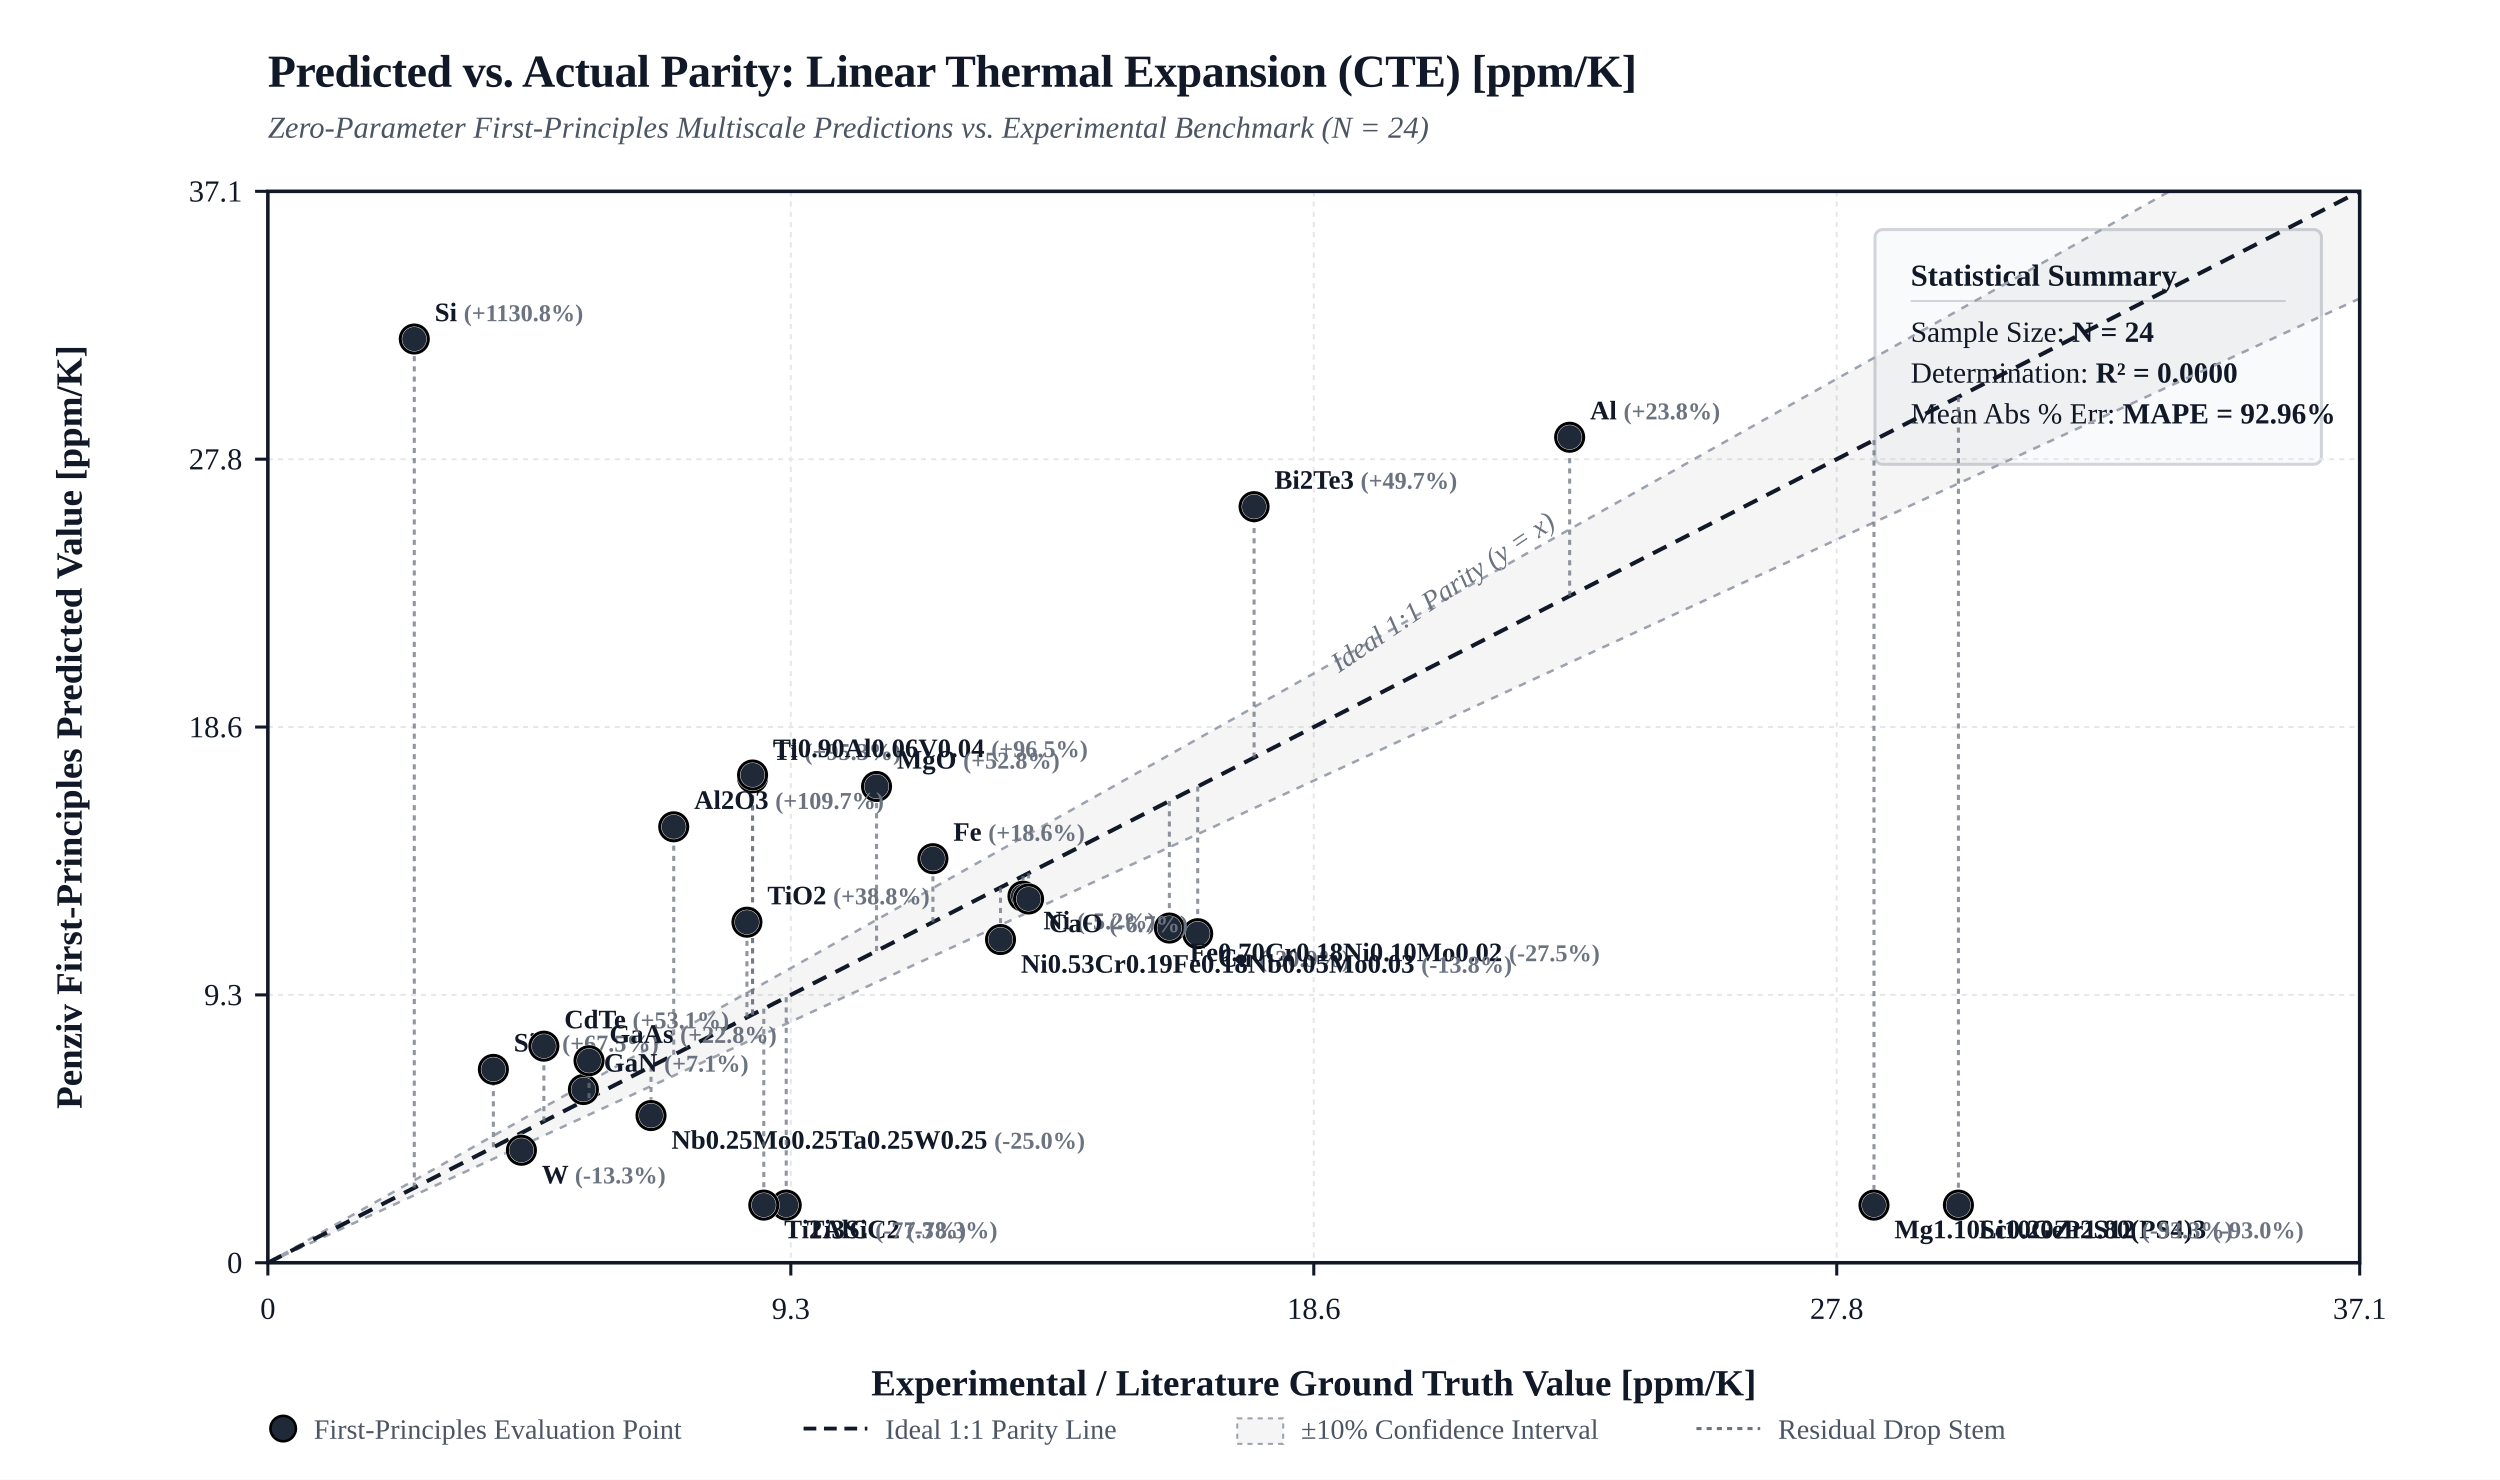
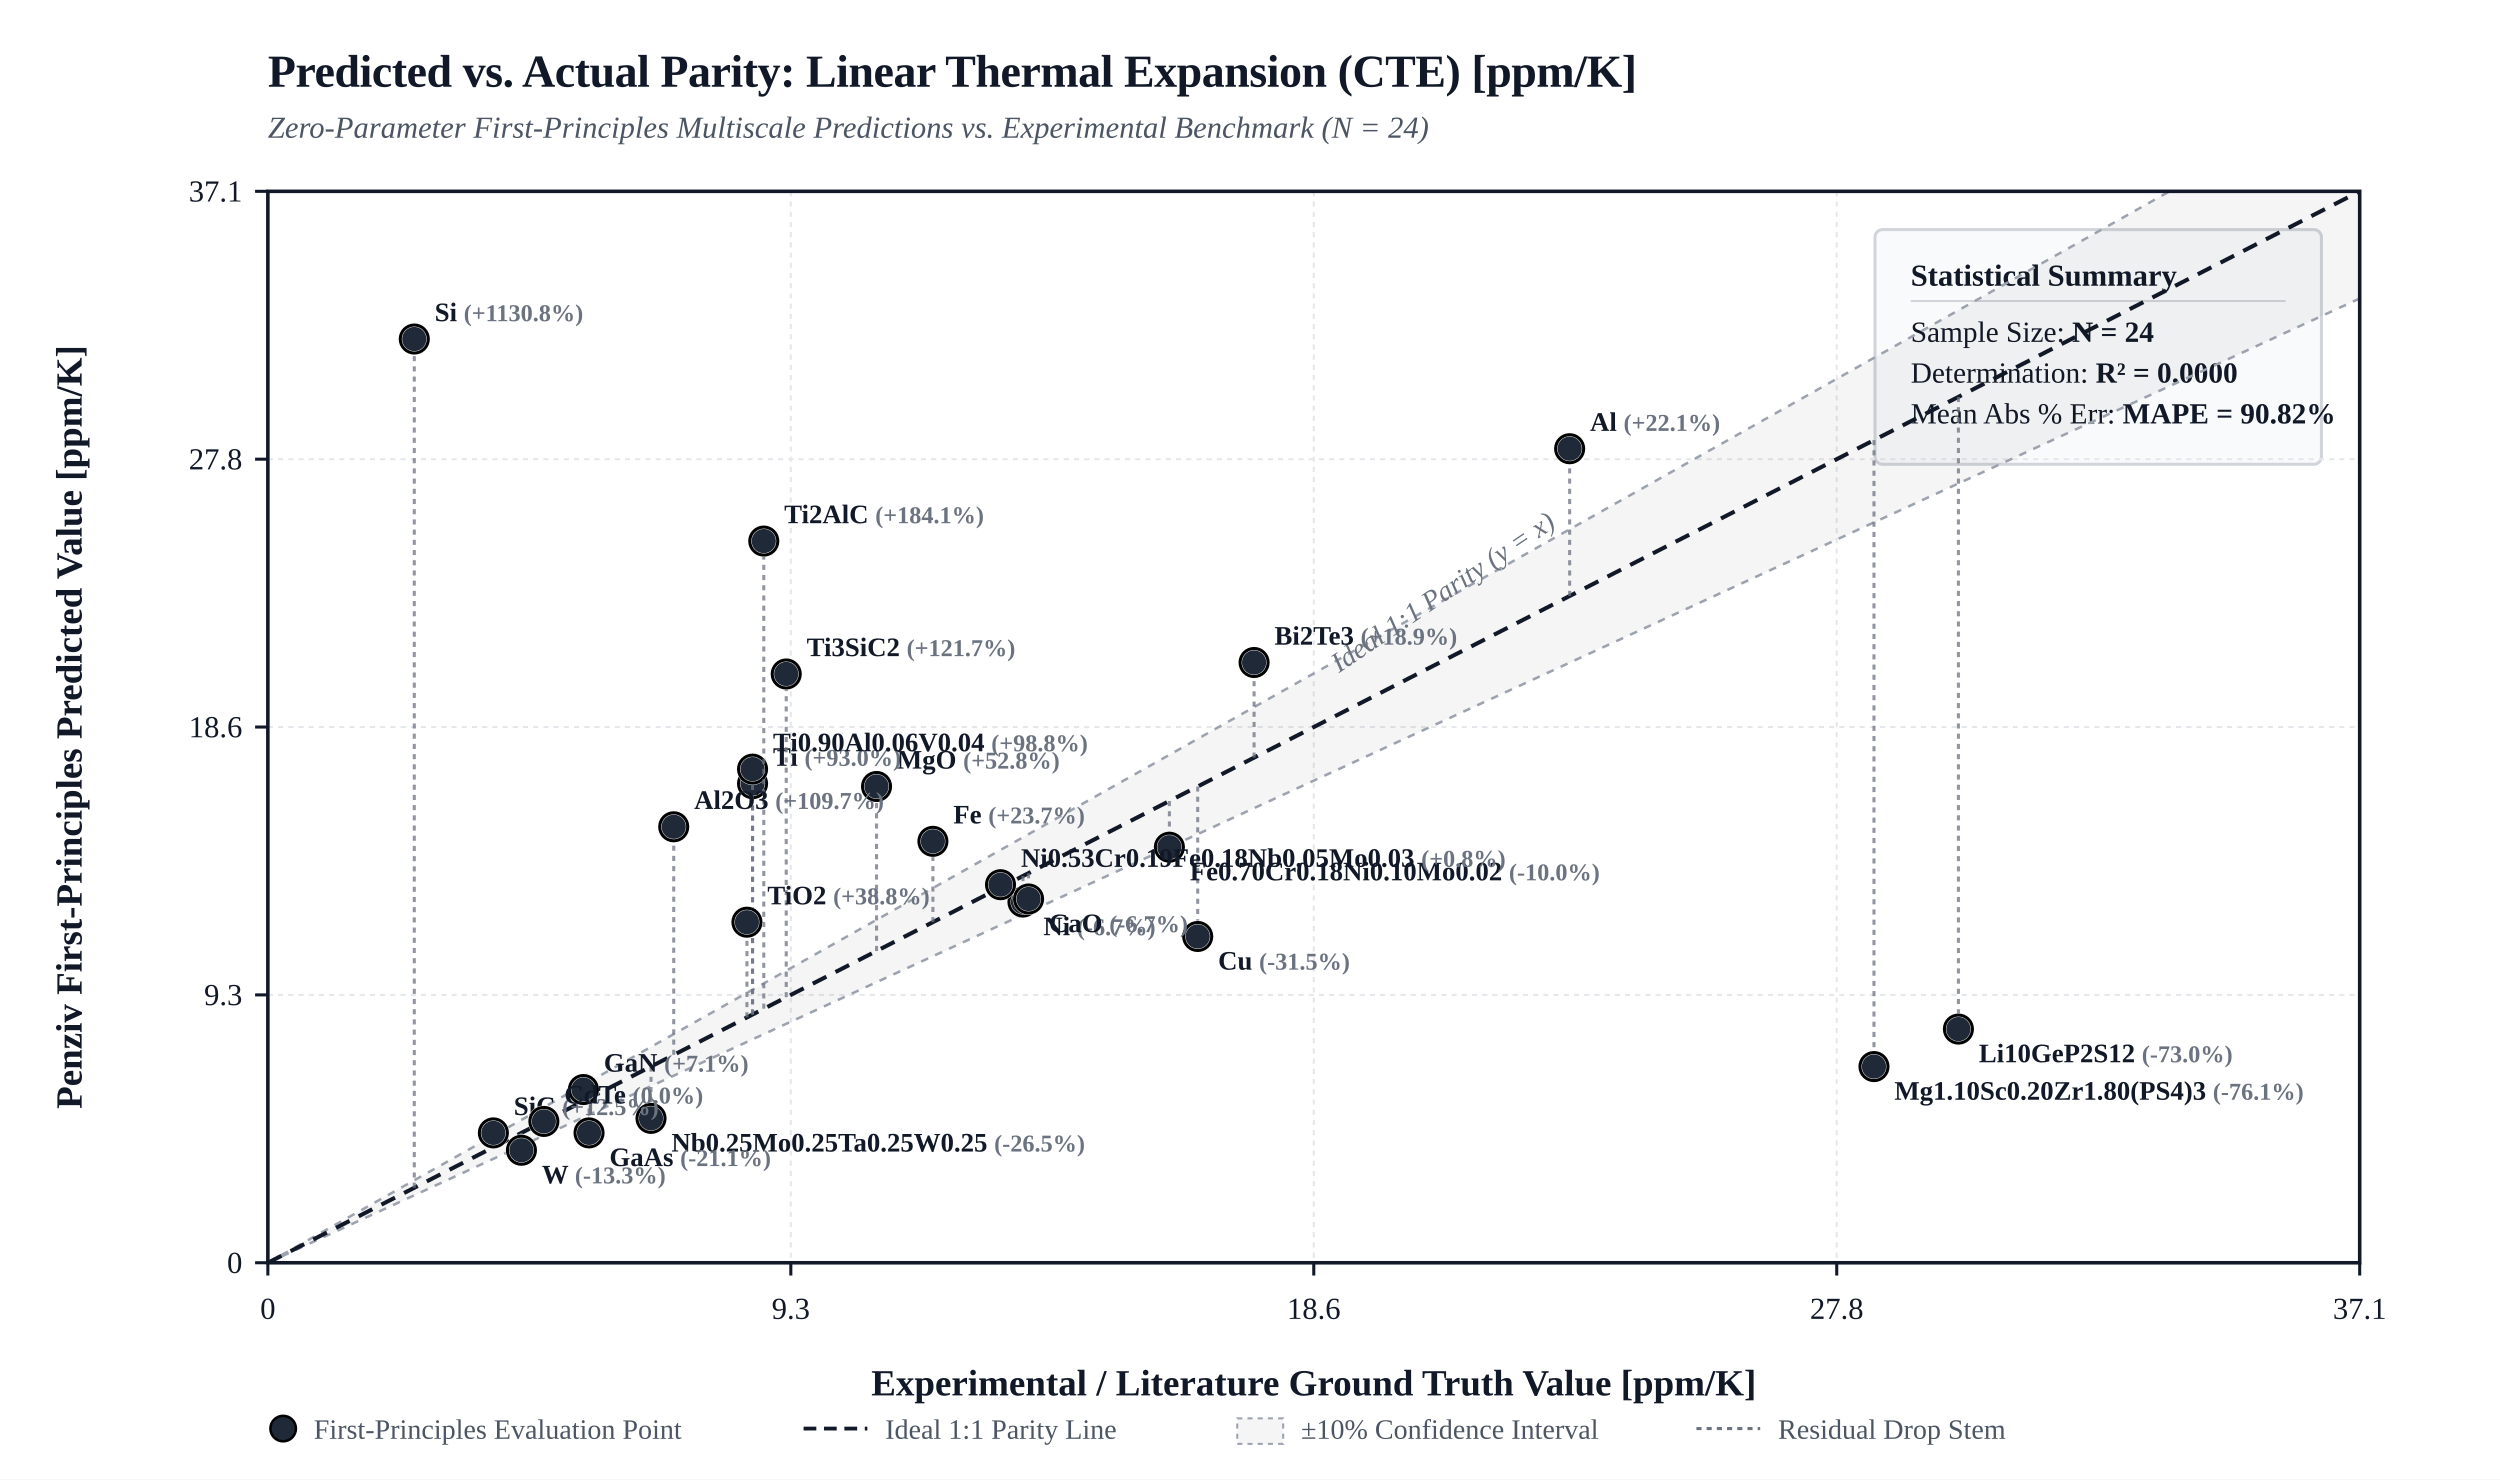
<svg xmlns="http://www.w3.org/2000/svg" viewBox="0 0 980 580" width="100%" height="auto" style="background-color: #FFFFFF; border: 1px solid #E5E7EB; border-radius: 4px; font-family: 'Times New Roman', Times, 'DejaVu Serif', 'TeX Gyre Termes', Georgia, serif;">
  <defs>
    <clipPath id="plotClip">
      <rect x="105" y="75" width="820" height="420" />
    </clipPath>
  </defs>
  <rect x="0" y="0" width="980" height="580" fill="#FFFFFF" />
  <text x="105" y="34" fill="#111827" font-size="18" font-weight="bold" letter-spacing="-0.01em">Predicted vs. Actual Parity: Linear Thermal Expansion (CTE) [ppm/K]</text>
  <text x="105" y="54" fill="#4B5563" font-size="12" font-style="italic">Zero-Parameter First-Principles Multiscale Predictions vs. Experimental Benchmark (N = 24)</text>
  <g transform="translate(735, 90)">
    <rect width="175" height="92" rx="3" fill="#F9FAFB" stroke="#D1D5DB" stroke-width="1.2" />
    <text x="14" y="22" fill="#111827" font-size="12" font-weight="bold">Statistical Summary</text>
    <line x1="14" y1="28" x2="161" y2="28" stroke="#D1D5DB" stroke-width="0.8" />
    <text x="14" y="44" fill="#111827" font-size="11.5">Sample Size: <tspan font-weight="bold">N = 24</tspan>
    </text>
    <text x="14" y="60" fill="#111827" font-size="11.5">Determination: <tspan font-weight="bold">R² = 0.0000</tspan>
    </text>
-     <text x="14" y="76" fill="#111827" font-size="11.5">Mean Abs % Err: <tspan font-weight="bold">MAPE = 92.96%</tspan>
+     <text x="14" y="76" fill="#111827" font-size="11.5">Mean Abs % Err: <tspan font-weight="bold">MAPE = 90.82%</tspan>
    </text>
  </g>
  <line x1="105.0" y1="75" x2="105.0" y2="495" stroke="#E5E7EB" stroke-width="0.8" stroke-dasharray="2,2" />
  <line x1="105" y1="495.0" x2="925" y2="495.0" stroke="#E5E7EB" stroke-width="0.8" stroke-dasharray="2,2" />
  <line x1="100" y1="495.0" x2="105" y2="495.0" stroke="#111827" stroke-width="1.2" />
  <text x="95" y="499.0" fill="#111827" font-size="12" font-weight="500" text-anchor="end">0</text>
  <line x1="105.0" y1="495" x2="105.0" y2="500" stroke="#111827" stroke-width="1.2" />
  <text x="105.0" y="517.0" fill="#111827" font-size="12" font-weight="500" text-anchor="middle">0</text>
  <line x1="310.0" y1="75" x2="310.0" y2="495" stroke="#E5E7EB" stroke-width="0.8" stroke-dasharray="2,2" />
  <line x1="105" y1="390.0" x2="925" y2="390.0" stroke="#E5E7EB" stroke-width="0.8" stroke-dasharray="2,2" />
  <line x1="100" y1="390.0" x2="105" y2="390.0" stroke="#111827" stroke-width="1.2" />
  <text x="95" y="394.0" fill="#111827" font-size="12" font-weight="500" text-anchor="end">9.3</text>
  <line x1="310.0" y1="495" x2="310.0" y2="500" stroke="#111827" stroke-width="1.2" />
  <text x="310.0" y="517.0" fill="#111827" font-size="12" font-weight="500" text-anchor="middle">9.3</text>
  <line x1="515.0" y1="75" x2="515.0" y2="495" stroke="#E5E7EB" stroke-width="0.8" stroke-dasharray="2,2" />
  <line x1="105" y1="285.0" x2="925" y2="285.0" stroke="#E5E7EB" stroke-width="0.8" stroke-dasharray="2,2" />
  <line x1="100" y1="285.0" x2="105" y2="285.0" stroke="#111827" stroke-width="1.2" />
  <text x="95" y="289.0" fill="#111827" font-size="12" font-weight="500" text-anchor="end">18.6</text>
  <line x1="515.0" y1="495" x2="515.0" y2="500" stroke="#111827" stroke-width="1.2" />
  <text x="515.0" y="517.0" fill="#111827" font-size="12" font-weight="500" text-anchor="middle">18.6</text>
  <line x1="720.0" y1="75" x2="720.0" y2="495" stroke="#E5E7EB" stroke-width="0.8" stroke-dasharray="2,2" />
  <line x1="105" y1="180.0" x2="925" y2="180.0" stroke="#E5E7EB" stroke-width="0.8" stroke-dasharray="2,2" />
  <line x1="100" y1="180.0" x2="105" y2="180.0" stroke="#111827" stroke-width="1.2" />
  <text x="95" y="184.0" fill="#111827" font-size="12" font-weight="500" text-anchor="end">27.8</text>
  <line x1="720.0" y1="495" x2="720.0" y2="500" stroke="#111827" stroke-width="1.2" />
  <text x="720.0" y="517.0" fill="#111827" font-size="12" font-weight="500" text-anchor="middle">27.8</text>
  <line x1="925.0" y1="75" x2="925.0" y2="495" stroke="#E5E7EB" stroke-width="0.8" stroke-dasharray="2,2" />
  <line x1="105" y1="75.0" x2="925" y2="75.0" stroke="#E5E7EB" stroke-width="0.8" stroke-dasharray="2,2" />
  <line x1="100" y1="75.0" x2="105" y2="75.0" stroke="#111827" stroke-width="1.2" />
  <text x="95" y="79.0" fill="#111827" font-size="12" font-weight="500" text-anchor="end">37.1</text>
  <line x1="925.0" y1="495" x2="925.0" y2="500" stroke="#111827" stroke-width="1.2" />
  <text x="925.0" y="517.0" fill="#111827" font-size="12" font-weight="500" text-anchor="middle">37.1</text>
  <polygon points="105.0,495.0 925.0,33.0 925.0,117.0 105.0,495.0" fill="rgba(0, 0, 0, 0.04)" clip-path="url(#plotClip)" />
  <line x1="105.0" y1="495.0" x2="925.0" y2="33.0" stroke="#9CA3AF" stroke-width="1.0" stroke-dasharray="3,3" clip-path="url(#plotClip)" />
  <line x1="105.0" y1="495.0" x2="925.0" y2="117.0" stroke="#9CA3AF" stroke-width="1.0" stroke-dasharray="3,3" clip-path="url(#plotClip)" />
  <line x1="105.0" y1="495.0" x2="925.0" y2="75.0" stroke="#111827" stroke-width="1.6" stroke-dasharray="6,4" clip-path="url(#plotClip)" />
  <text x="535.0" y="273.0" fill="#6B7280" font-size="11" font-style="italic" transform="rotate(-34 515.0 285.0)">Ideal 1:1 Parity (y = x)</text>
  <rect x="105" y="75" width="820" height="420" fill="none" stroke="#111827" stroke-width="1.4" />
  <text x="515.0" y="547.0" fill="#111827" font-size="14.5" font-weight="bold" text-anchor="middle">Experimental / Literature Ground Truth Value [ppm/K]</text>
  <text x="32" y="285.0" fill="#111827" font-size="14.5" font-weight="bold" text-anchor="middle" transform="rotate(-90 32 285.0)">Penziv First-Principles Predicted Value [ppm/K]</text>
-   <line x1="469.5" y1="308.3" x2="469.5" y2="366.0" stroke="#6B7280" stroke-width="1.2" stroke-dasharray="2,2" opacity="0.75" clip-path="url(#plotClip)" />
-   <circle cx="469.5" cy="366.0" r="5.5" fill="#1F2937" stroke="#FFFFFF" stroke-width="1.5" />
-   <circle cx="469.5" cy="366.0" r="5.5" fill="none" stroke="#000000" stroke-width="1.2" />
-   <text x="477.5" y="379.0" fill="#111827" font-size="10.5" font-weight="600" text-anchor="start">Cu <tspan fill="#6B7280" font-size="9.5">(-30.9%)</tspan>
+   <line x1="469.5" y1="308.3" x2="469.5" y2="367.1" stroke="#6B7280" stroke-width="1.2" stroke-dasharray="2,2" opacity="0.75" clip-path="url(#plotClip)" />
+   <circle cx="469.5" cy="367.1" r="5.5" fill="#1F2937" stroke="#FFFFFF" stroke-width="1.5" />
+   <circle cx="469.5" cy="367.1" r="5.5" fill="none" stroke="#000000" stroke-width="1.2" />
+   <text x="477.5" y="380.1" fill="#111827" font-size="10.5" font-weight="600" text-anchor="start">Cu <tspan fill="#6B7280" font-size="9.5">(-31.5%)</tspan>
  </text>
-   <line x1="615.3" y1="233.6" x2="615.3" y2="171.4" stroke="#6B7280" stroke-width="1.2" stroke-dasharray="2,2" opacity="0.75" clip-path="url(#plotClip)" />
-   <circle cx="615.3" cy="171.4" r="5.5" fill="#1F2937" stroke="#FFFFFF" stroke-width="1.5" />
-   <circle cx="615.3" cy="171.4" r="5.5" fill="none" stroke="#000000" stroke-width="1.2" />
-   <text x="623.3" y="164.4" fill="#111827" font-size="10.5" font-weight="600" text-anchor="start">Al <tspan fill="#6B7280" font-size="9.5">(+23.8%)</tspan>
+   <line x1="615.3" y1="233.6" x2="615.3" y2="175.9" stroke="#6B7280" stroke-width="1.2" stroke-dasharray="2,2" opacity="0.75" clip-path="url(#plotClip)" />
+   <circle cx="615.3" cy="175.9" r="5.5" fill="#1F2937" stroke="#FFFFFF" stroke-width="1.5" />
+   <circle cx="615.3" cy="175.9" r="5.5" fill="none" stroke="#000000" stroke-width="1.2" />
+   <text x="623.3" y="168.9" fill="#111827" font-size="10.5" font-weight="600" text-anchor="start">Al <tspan fill="#6B7280" font-size="9.5">(+22.1%)</tspan>
  </text>
-   <line x1="401.0" y1="343.4" x2="401.0" y2="351.3" stroke="#6B7280" stroke-width="1.2" stroke-dasharray="2,2" opacity="0.75" clip-path="url(#plotClip)" />
-   <circle cx="401.0" cy="351.3" r="5.5" fill="#1F2937" stroke="#FFFFFF" stroke-width="1.5" />
-   <circle cx="401.0" cy="351.3" r="5.5" fill="none" stroke="#000000" stroke-width="1.2" />
-   <text x="409.0" y="364.3" fill="#111827" font-size="10.5" font-weight="600" text-anchor="start">Ni <tspan fill="#6B7280" font-size="9.5">(-5.2%)</tspan>
+   <line x1="401.0" y1="343.4" x2="401.0" y2="353.6" stroke="#6B7280" stroke-width="1.2" stroke-dasharray="2,2" opacity="0.75" clip-path="url(#plotClip)" />
+   <circle cx="401.0" cy="353.6" r="5.5" fill="#1F2937" stroke="#FFFFFF" stroke-width="1.5" />
+   <circle cx="401.0" cy="353.6" r="5.5" fill="none" stroke="#000000" stroke-width="1.2" />
+   <text x="409.0" y="366.6" fill="#111827" font-size="10.5" font-weight="600" text-anchor="start">Ni <tspan fill="#6B7280" font-size="9.5">(-6.7%)</tspan>
  </text>
-   <line x1="295.0" y1="397.7" x2="295.0" y2="304.9" stroke="#6B7280" stroke-width="1.2" stroke-dasharray="2,2" opacity="0.75" clip-path="url(#plotClip)" />
-   <circle cx="295.0" cy="304.9" r="5.5" fill="#1F2937" stroke="#FFFFFF" stroke-width="1.5" />
-   <circle cx="295.0" cy="304.9" r="5.5" fill="none" stroke="#000000" stroke-width="1.2" />
-   <text x="303.0" y="297.9" fill="#111827" font-size="10.5" font-weight="600" text-anchor="start">Ti <tspan fill="#6B7280" font-size="9.5">(+95.3%)</tspan>
+   <line x1="295.0" y1="397.7" x2="295.0" y2="307.2" stroke="#6B7280" stroke-width="1.2" stroke-dasharray="2,2" opacity="0.75" clip-path="url(#plotClip)" />
+   <circle cx="295.0" cy="307.2" r="5.5" fill="#1F2937" stroke="#FFFFFF" stroke-width="1.5" />
+   <circle cx="295.0" cy="307.2" r="5.5" fill="none" stroke="#000000" stroke-width="1.2" />
+   <text x="303.0" y="300.2" fill="#111827" font-size="10.5" font-weight="600" text-anchor="start">Ti <tspan fill="#6B7280" font-size="9.5">(+93.0%)</tspan>
  </text>
  <line x1="204.4" y1="444.1" x2="204.4" y2="450.9" stroke="#6B7280" stroke-width="1.2" stroke-dasharray="2,2" opacity="0.75" clip-path="url(#plotClip)" />
  <circle cx="204.4" cy="450.9" r="5.5" fill="#1F2937" stroke="#FFFFFF" stroke-width="1.5" />
  <circle cx="204.4" cy="450.9" r="5.5" fill="none" stroke="#000000" stroke-width="1.2" />
  <text x="212.4" y="463.9" fill="#111827" font-size="10.5" font-weight="600" text-anchor="start">W <tspan fill="#6B7280" font-size="9.5">(-13.3%)</tspan>
  </text>
-   <line x1="365.7" y1="361.5" x2="365.7" y2="336.6" stroke="#6B7280" stroke-width="1.2" stroke-dasharray="2,2" opacity="0.75" clip-path="url(#plotClip)" />
-   <circle cx="365.7" cy="336.6" r="5.5" fill="#1F2937" stroke="#FFFFFF" stroke-width="1.5" />
-   <circle cx="365.7" cy="336.6" r="5.5" fill="none" stroke="#000000" stroke-width="1.2" />
-   <text x="373.7" y="329.6" fill="#111827" font-size="10.5" font-weight="600" text-anchor="start">Fe <tspan fill="#6B7280" font-size="9.5">(+18.6%)</tspan>
+   <line x1="365.7" y1="361.5" x2="365.7" y2="329.8" stroke="#6B7280" stroke-width="1.2" stroke-dasharray="2,2" opacity="0.75" clip-path="url(#plotClip)" />
+   <circle cx="365.7" cy="329.8" r="5.5" fill="#1F2937" stroke="#FFFFFF" stroke-width="1.5" />
+   <circle cx="365.7" cy="329.8" r="5.5" fill="none" stroke="#000000" stroke-width="1.2" />
+   <text x="373.7" y="322.8" fill="#111827" font-size="10.5" font-weight="600" text-anchor="start">Fe <tspan fill="#6B7280" font-size="9.5">(+23.7%)</tspan>
  </text>
-   <line x1="458.4" y1="314.0" x2="458.4" y2="363.8" stroke="#6B7280" stroke-width="1.2" stroke-dasharray="2,2" opacity="0.75" clip-path="url(#plotClip)" />
-   <circle cx="458.4" cy="363.8" r="5.5" fill="#1F2937" stroke="#FFFFFF" stroke-width="1.5" />
-   <circle cx="458.4" cy="363.8" r="5.5" fill="none" stroke="#000000" stroke-width="1.2" />
-   <text x="466.4" y="376.8" fill="#111827" font-size="10.5" font-weight="600" text-anchor="start">Fe0.70Cr0.18Ni0.10Mo0.02 <tspan fill="#6B7280" font-size="9.5">(-27.5%)</tspan>
+   <line x1="458.4" y1="314.0" x2="458.4" y2="332.1" stroke="#6B7280" stroke-width="1.2" stroke-dasharray="2,2" opacity="0.75" clip-path="url(#plotClip)" />
+   <circle cx="458.4" cy="332.1" r="5.5" fill="#1F2937" stroke="#FFFFFF" stroke-width="1.5" />
+   <circle cx="458.4" cy="332.1" r="5.5" fill="none" stroke="#000000" stroke-width="1.2" />
+   <text x="466.4" y="345.1" fill="#111827" font-size="10.5" font-weight="600" text-anchor="start">Fe0.70Cr0.18Ni0.10Mo0.02 <tspan fill="#6B7280" font-size="9.5">(-10.0%)</tspan>
  </text>
-   <line x1="392.2" y1="347.9" x2="392.2" y2="368.3" stroke="#6B7280" stroke-width="1.2" stroke-dasharray="2,2" opacity="0.75" clip-path="url(#plotClip)" />
-   <circle cx="392.2" cy="368.3" r="5.5" fill="#1F2937" stroke="#FFFFFF" stroke-width="1.5" />
-   <circle cx="392.2" cy="368.3" r="5.5" fill="none" stroke="#000000" stroke-width="1.2" />
-   <text x="400.2" y="381.3" fill="#111827" font-size="10.5" font-weight="600" text-anchor="start">Ni0.53Cr0.19Fe0.18Nb0.05Mo0.03 <tspan fill="#6B7280" font-size="9.5">(-13.8%)</tspan>
+   <line x1="392.2" y1="347.9" x2="392.2" y2="346.8" stroke="#6B7280" stroke-width="1.2" stroke-dasharray="2,2" opacity="0.75" clip-path="url(#plotClip)" />
+   <circle cx="392.2" cy="346.8" r="5.5" fill="#1F2937" stroke="#FFFFFF" stroke-width="1.5" />
+   <circle cx="392.2" cy="346.8" r="5.5" fill="none" stroke="#000000" stroke-width="1.2" />
+   <text x="400.2" y="339.8" fill="#111827" font-size="10.5" font-weight="600" text-anchor="start">Ni0.53Cr0.19Fe0.18Nb0.05Mo0.03 <tspan fill="#6B7280" font-size="9.5">(+0.8%)</tspan>
  </text>
-   <line x1="295.0" y1="397.7" x2="295.0" y2="303.8" stroke="#6B7280" stroke-width="1.2" stroke-dasharray="2,2" opacity="0.75" clip-path="url(#plotClip)" />
-   <circle cx="295.0" cy="303.8" r="5.5" fill="#1F2937" stroke="#FFFFFF" stroke-width="1.5" />
-   <circle cx="295.0" cy="303.8" r="5.5" fill="none" stroke="#000000" stroke-width="1.2" />
-   <text x="303.0" y="296.8" fill="#111827" font-size="10.5" font-weight="600" text-anchor="start">Ti0.90Al0.06V0.04 <tspan fill="#6B7280" font-size="9.5">(+96.5%)</tspan>
+   <line x1="295.0" y1="397.7" x2="295.0" y2="301.5" stroke="#6B7280" stroke-width="1.2" stroke-dasharray="2,2" opacity="0.75" clip-path="url(#plotClip)" />
+   <circle cx="295.0" cy="301.5" r="5.5" fill="#1F2937" stroke="#FFFFFF" stroke-width="1.5" />
+   <circle cx="295.0" cy="301.5" r="5.5" fill="none" stroke="#000000" stroke-width="1.2" />
+   <text x="303.0" y="294.5" fill="#111827" font-size="10.5" font-weight="600" text-anchor="start">Ti0.90Al0.06V0.04 <tspan fill="#6B7280" font-size="9.5">(+98.8%)</tspan>
  </text>
-   <line x1="255.2" y1="418.1" x2="255.2" y2="437.3" stroke="#6B7280" stroke-width="1.2" stroke-dasharray="2,2" opacity="0.75" clip-path="url(#plotClip)" />
-   <circle cx="255.2" cy="437.3" r="5.5" fill="#1F2937" stroke="#FFFFFF" stroke-width="1.5" />
-   <circle cx="255.2" cy="437.3" r="5.5" fill="none" stroke="#000000" stroke-width="1.2" />
-   <text x="263.2" y="450.3" fill="#111827" font-size="10.5" font-weight="600" text-anchor="start">Nb0.25Mo0.25Ta0.25W0.25 <tspan fill="#6B7280" font-size="9.5">(-25.0%)</tspan>
+   <line x1="255.2" y1="418.1" x2="255.2" y2="438.4" stroke="#6B7280" stroke-width="1.2" stroke-dasharray="2,2" opacity="0.75" clip-path="url(#plotClip)" />
+   <circle cx="255.2" cy="438.4" r="5.5" fill="#1F2937" stroke="#FFFFFF" stroke-width="1.5" />
+   <circle cx="255.2" cy="438.4" r="5.5" fill="none" stroke="#000000" stroke-width="1.2" />
+   <text x="263.2" y="451.4" fill="#111827" font-size="10.5" font-weight="600" text-anchor="start">Nb0.25Mo0.25Ta0.25W0.25 <tspan fill="#6B7280" font-size="9.5">(-26.5%)</tspan>
  </text>
-   <line x1="308.2" y1="390.9" x2="308.2" y2="472.4" stroke="#6B7280" stroke-width="1.2" stroke-dasharray="2,2" opacity="0.75" clip-path="url(#plotClip)" />
-   <circle cx="308.2" cy="472.4" r="5.5" fill="#1F2937" stroke="#FFFFFF" stroke-width="1.5" />
-   <circle cx="308.2" cy="472.4" r="5.5" fill="none" stroke="#000000" stroke-width="1.2" />
-   <text x="316.2" y="485.4" fill="#111827" font-size="10.5" font-weight="600" text-anchor="start">Ti3SiC2 <tspan fill="#6B7280" font-size="9.5">(-78.3%)</tspan>
+   <line x1="308.2" y1="390.9" x2="308.2" y2="264.2" stroke="#6B7280" stroke-width="1.2" stroke-dasharray="2,2" opacity="0.75" clip-path="url(#plotClip)" />
+   <circle cx="308.2" cy="264.2" r="5.5" fill="#1F2937" stroke="#FFFFFF" stroke-width="1.5" />
+   <circle cx="308.2" cy="264.2" r="5.5" fill="none" stroke="#000000" stroke-width="1.2" />
+   <text x="316.2" y="257.2" fill="#111827" font-size="10.5" font-weight="600" text-anchor="start">Ti3SiC2 <tspan fill="#6B7280" font-size="9.5">(+121.7%)</tspan>
  </text>
-   <line x1="299.4" y1="395.4" x2="299.4" y2="472.4" stroke="#6B7280" stroke-width="1.2" stroke-dasharray="2,2" opacity="0.75" clip-path="url(#plotClip)" />
-   <circle cx="299.4" cy="472.4" r="5.5" fill="#1F2937" stroke="#FFFFFF" stroke-width="1.5" />
-   <circle cx="299.4" cy="472.4" r="5.5" fill="none" stroke="#000000" stroke-width="1.2" />
-   <text x="307.4" y="485.4" fill="#111827" font-size="10.5" font-weight="600" text-anchor="start">Ti2AlC <tspan fill="#6B7280" font-size="9.5">(-77.3%)</tspan>
+   <line x1="299.4" y1="395.4" x2="299.4" y2="212.1" stroke="#6B7280" stroke-width="1.2" stroke-dasharray="2,2" opacity="0.75" clip-path="url(#plotClip)" />
+   <circle cx="299.4" cy="212.1" r="5.5" fill="#1F2937" stroke="#FFFFFF" stroke-width="1.5" />
+   <circle cx="299.4" cy="212.1" r="5.5" fill="none" stroke="#000000" stroke-width="1.2" />
+   <text x="307.4" y="205.1" fill="#111827" font-size="10.5" font-weight="600" text-anchor="start">Ti2AlC <tspan fill="#6B7280" font-size="9.5">(+184.1%)</tspan>
  </text>
  <line x1="403.2" y1="342.3" x2="403.2" y2="352.4" stroke="#6B7280" stroke-width="1.2" stroke-dasharray="2,2" opacity="0.75" clip-path="url(#plotClip)" />
  <circle cx="403.2" cy="352.4" r="5.5" fill="#1F2937" stroke="#FFFFFF" stroke-width="1.5" />
  <circle cx="403.2" cy="352.4" r="5.5" fill="none" stroke="#000000" stroke-width="1.2" />
  <text x="411.2" y="365.4" fill="#111827" font-size="10.5" font-weight="600" text-anchor="start">CaO <tspan fill="#6B7280" font-size="9.5">(-6.7%)</tspan>
  </text>
  <line x1="343.6" y1="372.8" x2="343.6" y2="308.3" stroke="#6B7280" stroke-width="1.2" stroke-dasharray="2,2" opacity="0.75" clip-path="url(#plotClip)" />
  <circle cx="343.6" cy="308.3" r="5.5" fill="#1F2937" stroke="#FFFFFF" stroke-width="1.5" />
  <circle cx="343.6" cy="308.3" r="5.5" fill="none" stroke="#000000" stroke-width="1.2" />
  <text x="351.6" y="301.3" fill="#111827" font-size="10.5" font-weight="600" text-anchor="start">MgO <tspan fill="#6B7280" font-size="9.5">(+52.8%)</tspan>
  </text>
  <line x1="264.1" y1="413.5" x2="264.1" y2="324.1" stroke="#6B7280" stroke-width="1.2" stroke-dasharray="2,2" opacity="0.75" clip-path="url(#plotClip)" />
  <circle cx="264.1" cy="324.1" r="5.5" fill="#1F2937" stroke="#FFFFFF" stroke-width="1.5" />
  <circle cx="264.1" cy="324.1" r="5.5" fill="none" stroke="#000000" stroke-width="1.2" />
  <text x="272.1" y="317.1" fill="#111827" font-size="10.5" font-weight="600" text-anchor="start">Al2O3 <tspan fill="#6B7280" font-size="9.5">(+109.7%)</tspan>
  </text>
  <line x1="292.8" y1="398.8" x2="292.8" y2="361.5" stroke="#6B7280" stroke-width="1.2" stroke-dasharray="2,2" opacity="0.75" clip-path="url(#plotClip)" />
  <circle cx="292.8" cy="361.5" r="5.5" fill="#1F2937" stroke="#FFFFFF" stroke-width="1.5" />
  <circle cx="292.8" cy="361.5" r="5.5" fill="none" stroke="#000000" stroke-width="1.2" />
  <text x="300.8" y="354.5" fill="#111827" font-size="10.5" font-weight="600" text-anchor="start">TiO2 <tspan fill="#6B7280" font-size="9.5">(+38.8%)</tspan>
  </text>
-   <line x1="193.4" y1="449.7" x2="193.4" y2="419.2" stroke="#6B7280" stroke-width="1.2" stroke-dasharray="2,2" opacity="0.75" clip-path="url(#plotClip)" />
-   <circle cx="193.4" cy="419.2" r="5.5" fill="#1F2937" stroke="#FFFFFF" stroke-width="1.5" />
-   <circle cx="193.4" cy="419.2" r="5.5" fill="none" stroke="#000000" stroke-width="1.2" />
-   <text x="201.4" y="412.2" fill="#111827" font-size="10.5" font-weight="600" text-anchor="start">SiC <tspan fill="#6B7280" font-size="9.5">(+67.5%)</tspan>
+   <line x1="193.4" y1="449.7" x2="193.4" y2="444.1" stroke="#6B7280" stroke-width="1.2" stroke-dasharray="2,2" opacity="0.75" clip-path="url(#plotClip)" />
+   <circle cx="193.4" cy="444.1" r="5.5" fill="#1F2937" stroke="#FFFFFF" stroke-width="1.5" />
+   <circle cx="193.4" cy="444.1" r="5.5" fill="none" stroke="#000000" stroke-width="1.2" />
+   <text x="201.4" y="437.1" fill="#111827" font-size="10.5" font-weight="600" text-anchor="start">SiC <tspan fill="#6B7280" font-size="9.5">(+12.5%)</tspan>
  </text>
  <line x1="228.7" y1="431.6" x2="228.7" y2="427.1" stroke="#6B7280" stroke-width="1.2" stroke-dasharray="2,2" opacity="0.75" clip-path="url(#plotClip)" />
  <circle cx="228.7" cy="427.1" r="5.5" fill="#1F2937" stroke="#FFFFFF" stroke-width="1.5" />
  <circle cx="228.7" cy="427.1" r="5.5" fill="none" stroke="#000000" stroke-width="1.2" />
  <text x="236.7" y="420.1" fill="#111827" font-size="10.5" font-weight="600" text-anchor="start">GaN <tspan fill="#6B7280" font-size="9.5">(+7.1%)</tspan>
  </text>
  <line x1="162.4" y1="465.6" x2="162.4" y2="132.9" stroke="#6B7280" stroke-width="1.2" stroke-dasharray="2,2" opacity="0.75" clip-path="url(#plotClip)" />
  <circle cx="162.4" cy="132.9" r="5.5" fill="#1F2937" stroke="#FFFFFF" stroke-width="1.5" />
  <circle cx="162.4" cy="132.9" r="5.5" fill="none" stroke="#000000" stroke-width="1.2" />
  <text x="170.4" y="125.9" fill="#111827" font-size="10.5" font-weight="600" text-anchor="start">Si <tspan fill="#6B7280" font-size="9.5">(+1130.8%)</tspan>
  </text>
-   <line x1="230.9" y1="430.5" x2="230.9" y2="415.8" stroke="#6B7280" stroke-width="1.2" stroke-dasharray="2,2" opacity="0.75" clip-path="url(#plotClip)" />
-   <circle cx="230.9" cy="415.8" r="5.5" fill="#1F2937" stroke="#FFFFFF" stroke-width="1.5" />
-   <circle cx="230.9" cy="415.8" r="5.5" fill="none" stroke="#000000" stroke-width="1.2" />
-   <text x="238.9" y="408.8" fill="#111827" font-size="10.5" font-weight="600" text-anchor="start">GaAs <tspan fill="#6B7280" font-size="9.5">(+22.8%)</tspan>
+   <line x1="230.9" y1="430.5" x2="230.9" y2="444.1" stroke="#6B7280" stroke-width="1.2" stroke-dasharray="2,2" opacity="0.75" clip-path="url(#plotClip)" />
+   <circle cx="230.9" cy="444.1" r="5.5" fill="#1F2937" stroke="#FFFFFF" stroke-width="1.5" />
+   <circle cx="230.9" cy="444.1" r="5.5" fill="none" stroke="#000000" stroke-width="1.2" />
+   <text x="238.9" y="457.1" fill="#111827" font-size="10.5" font-weight="600" text-anchor="start">GaAs <tspan fill="#6B7280" font-size="9.5">(-21.1%)</tspan>
  </text>
-   <line x1="213.2" y1="439.6" x2="213.2" y2="410.1" stroke="#6B7280" stroke-width="1.2" stroke-dasharray="2,2" opacity="0.75" clip-path="url(#plotClip)" />
-   <circle cx="213.2" cy="410.1" r="5.5" fill="#1F2937" stroke="#FFFFFF" stroke-width="1.5" />
-   <circle cx="213.2" cy="410.1" r="5.5" fill="none" stroke="#000000" stroke-width="1.2" />
-   <text x="221.2" y="403.1" fill="#111827" font-size="10.5" font-weight="600" text-anchor="start">CdTe <tspan fill="#6B7280" font-size="9.5">(+53.1%)</tspan>
+   <line x1="213.2" y1="439.6" x2="213.2" y2="439.6" stroke="#6B7280" stroke-width="1.2" stroke-dasharray="2,2" opacity="0.75" clip-path="url(#plotClip)" />
+   <circle cx="213.2" cy="439.6" r="5.5" fill="#1F2937" stroke="#FFFFFF" stroke-width="1.5" />
+   <circle cx="213.2" cy="439.6" r="5.5" fill="none" stroke="#000000" stroke-width="1.2" />
+   <text x="221.2" y="432.6" fill="#111827" font-size="10.5" font-weight="600" text-anchor="start">CdTe <tspan fill="#6B7280" font-size="9.5">(0.0%)</tspan>
  </text>
-   <line x1="491.6" y1="297.0" x2="491.6" y2="198.6" stroke="#6B7280" stroke-width="1.2" stroke-dasharray="2,2" opacity="0.75" clip-path="url(#plotClip)" />
-   <circle cx="491.6" cy="198.6" r="5.5" fill="#1F2937" stroke="#FFFFFF" stroke-width="1.5" />
-   <circle cx="491.6" cy="198.6" r="5.5" fill="none" stroke="#000000" stroke-width="1.2" />
-   <text x="499.6" y="191.6" fill="#111827" font-size="10.5" font-weight="600" text-anchor="start">Bi2Te3 <tspan fill="#6B7280" font-size="9.5">(+49.7%)</tspan>
+   <line x1="491.6" y1="297.0" x2="491.6" y2="259.7" stroke="#6B7280" stroke-width="1.2" stroke-dasharray="2,2" opacity="0.75" clip-path="url(#plotClip)" />
+   <circle cx="491.6" cy="259.7" r="5.5" fill="#1F2937" stroke="#FFFFFF" stroke-width="1.5" />
+   <circle cx="491.6" cy="259.7" r="5.5" fill="none" stroke="#000000" stroke-width="1.2" />
+   <text x="499.6" y="252.7" fill="#111827" font-size="10.5" font-weight="600" text-anchor="start">Bi2Te3 <tspan fill="#6B7280" font-size="9.5">(+18.9%)</tspan>
  </text>
-   <line x1="734.6" y1="172.5" x2="734.6" y2="472.4" stroke="#6B7280" stroke-width="1.2" stroke-dasharray="2,2" opacity="0.75" clip-path="url(#plotClip)" />
-   <circle cx="734.6" cy="472.4" r="5.5" fill="#1F2937" stroke="#FFFFFF" stroke-width="1.5" />
-   <circle cx="734.6" cy="472.4" r="5.5" fill="none" stroke="#000000" stroke-width="1.2" />
-   <text x="742.6" y="485.4" fill="#111827" font-size="10.5" font-weight="600" text-anchor="start">Mg1.10Sc0.20Zr1.80(PS4)3 <tspan fill="#6B7280" font-size="9.5">(-93.0%)</tspan>
+   <line x1="734.6" y1="172.5" x2="734.6" y2="418.1" stroke="#6B7280" stroke-width="1.2" stroke-dasharray="2,2" opacity="0.75" clip-path="url(#plotClip)" />
+   <circle cx="734.6" cy="418.1" r="5.5" fill="#1F2937" stroke="#FFFFFF" stroke-width="1.5" />
+   <circle cx="734.6" cy="418.1" r="5.5" fill="none" stroke="#000000" stroke-width="1.2" />
+   <text x="742.6" y="431.1" fill="#111827" font-size="10.5" font-weight="600" text-anchor="start">Mg1.10Sc0.20Zr1.80(PS4)3 <tspan fill="#6B7280" font-size="9.5">(-76.1%)</tspan>
  </text>
-   <line x1="767.7" y1="155.6" x2="767.7" y2="472.4" stroke="#6B7280" stroke-width="1.2" stroke-dasharray="2,2" opacity="0.75" clip-path="url(#plotClip)" />
-   <circle cx="767.7" cy="472.4" r="5.5" fill="#1F2937" stroke="#FFFFFF" stroke-width="1.5" />
-   <circle cx="767.7" cy="472.4" r="5.5" fill="none" stroke="#000000" stroke-width="1.2" />
-   <text x="775.7" y="485.4" fill="#111827" font-size="10.5" font-weight="600" text-anchor="start">Li10GeP2S12 <tspan fill="#6B7280" font-size="9.5">(-93.3%)</tspan>
+   <line x1="767.7" y1="155.6" x2="767.7" y2="403.4" stroke="#6B7280" stroke-width="1.2" stroke-dasharray="2,2" opacity="0.75" clip-path="url(#plotClip)" />
+   <circle cx="767.7" cy="403.4" r="5.5" fill="#1F2937" stroke="#FFFFFF" stroke-width="1.5" />
+   <circle cx="767.7" cy="403.4" r="5.5" fill="none" stroke="#000000" stroke-width="1.2" />
+   <text x="775.7" y="416.4" fill="#111827" font-size="10.5" font-weight="600" text-anchor="start">Li10GeP2S12 <tspan fill="#6B7280" font-size="9.5">(-73.0%)</tspan>
  </text>
  <g transform="translate(105, 564)" font-size="11" fill="#4B5563">
    <circle cx="6" cy="-4" r="5" fill="#1F2937" stroke="#000000" stroke-width="1.0" />
    <text x="18" y="0">First-Principles Evaluation Point</text>
    <line x1="210" y1="-4" x2="235" y2="-4" stroke="#111827" stroke-dasharray="5,3" stroke-width="1.5" />
    <text x="242" y="0">Ideal 1:1 Parity Line</text>
    <rect x="380" y="-8" width="18" height="10" fill="rgba(0, 0, 0, 0.04)" stroke="#9CA3AF" stroke-dasharray="2,2" stroke-width="0.8" />
    <text x="405" y="0">±10% Confidence Interval</text>
    <line x1="560" y1="-4" x2="585" y2="-4" stroke="#6B7280" stroke-dasharray="2,2" stroke-width="1.2" />
    <text x="592" y="0">Residual Drop Stem</text>
  </g>
</svg>
